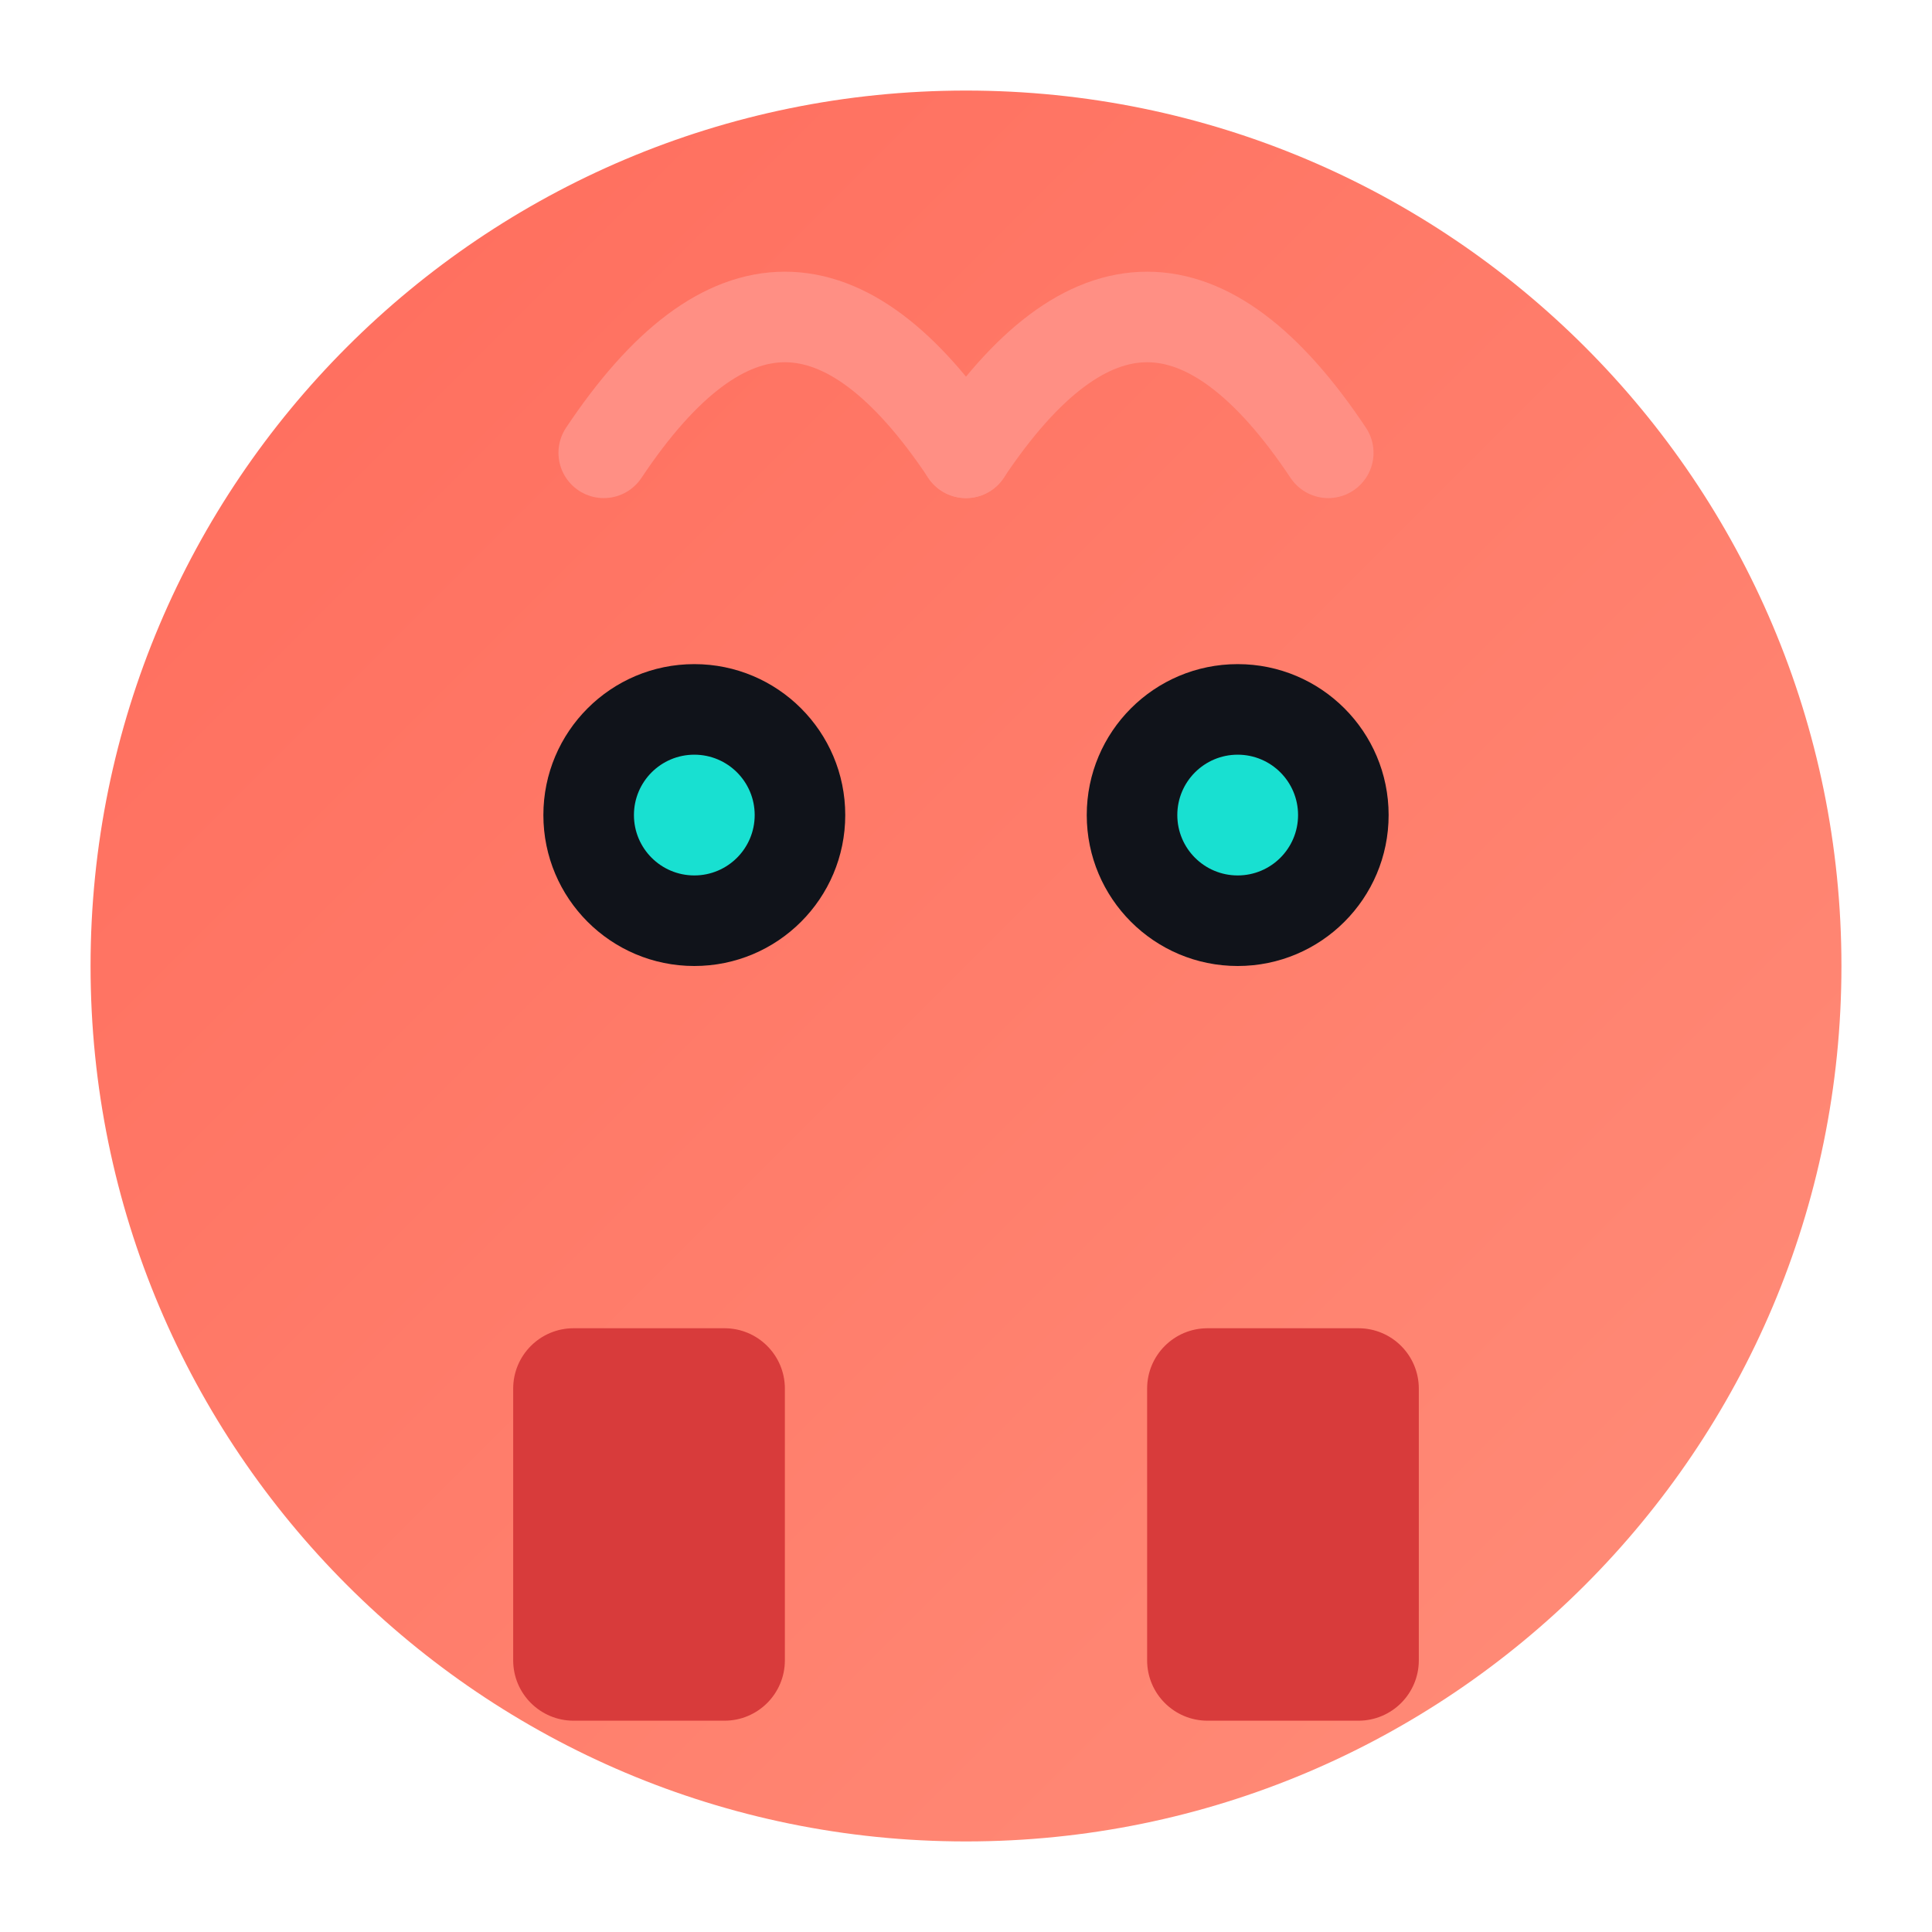
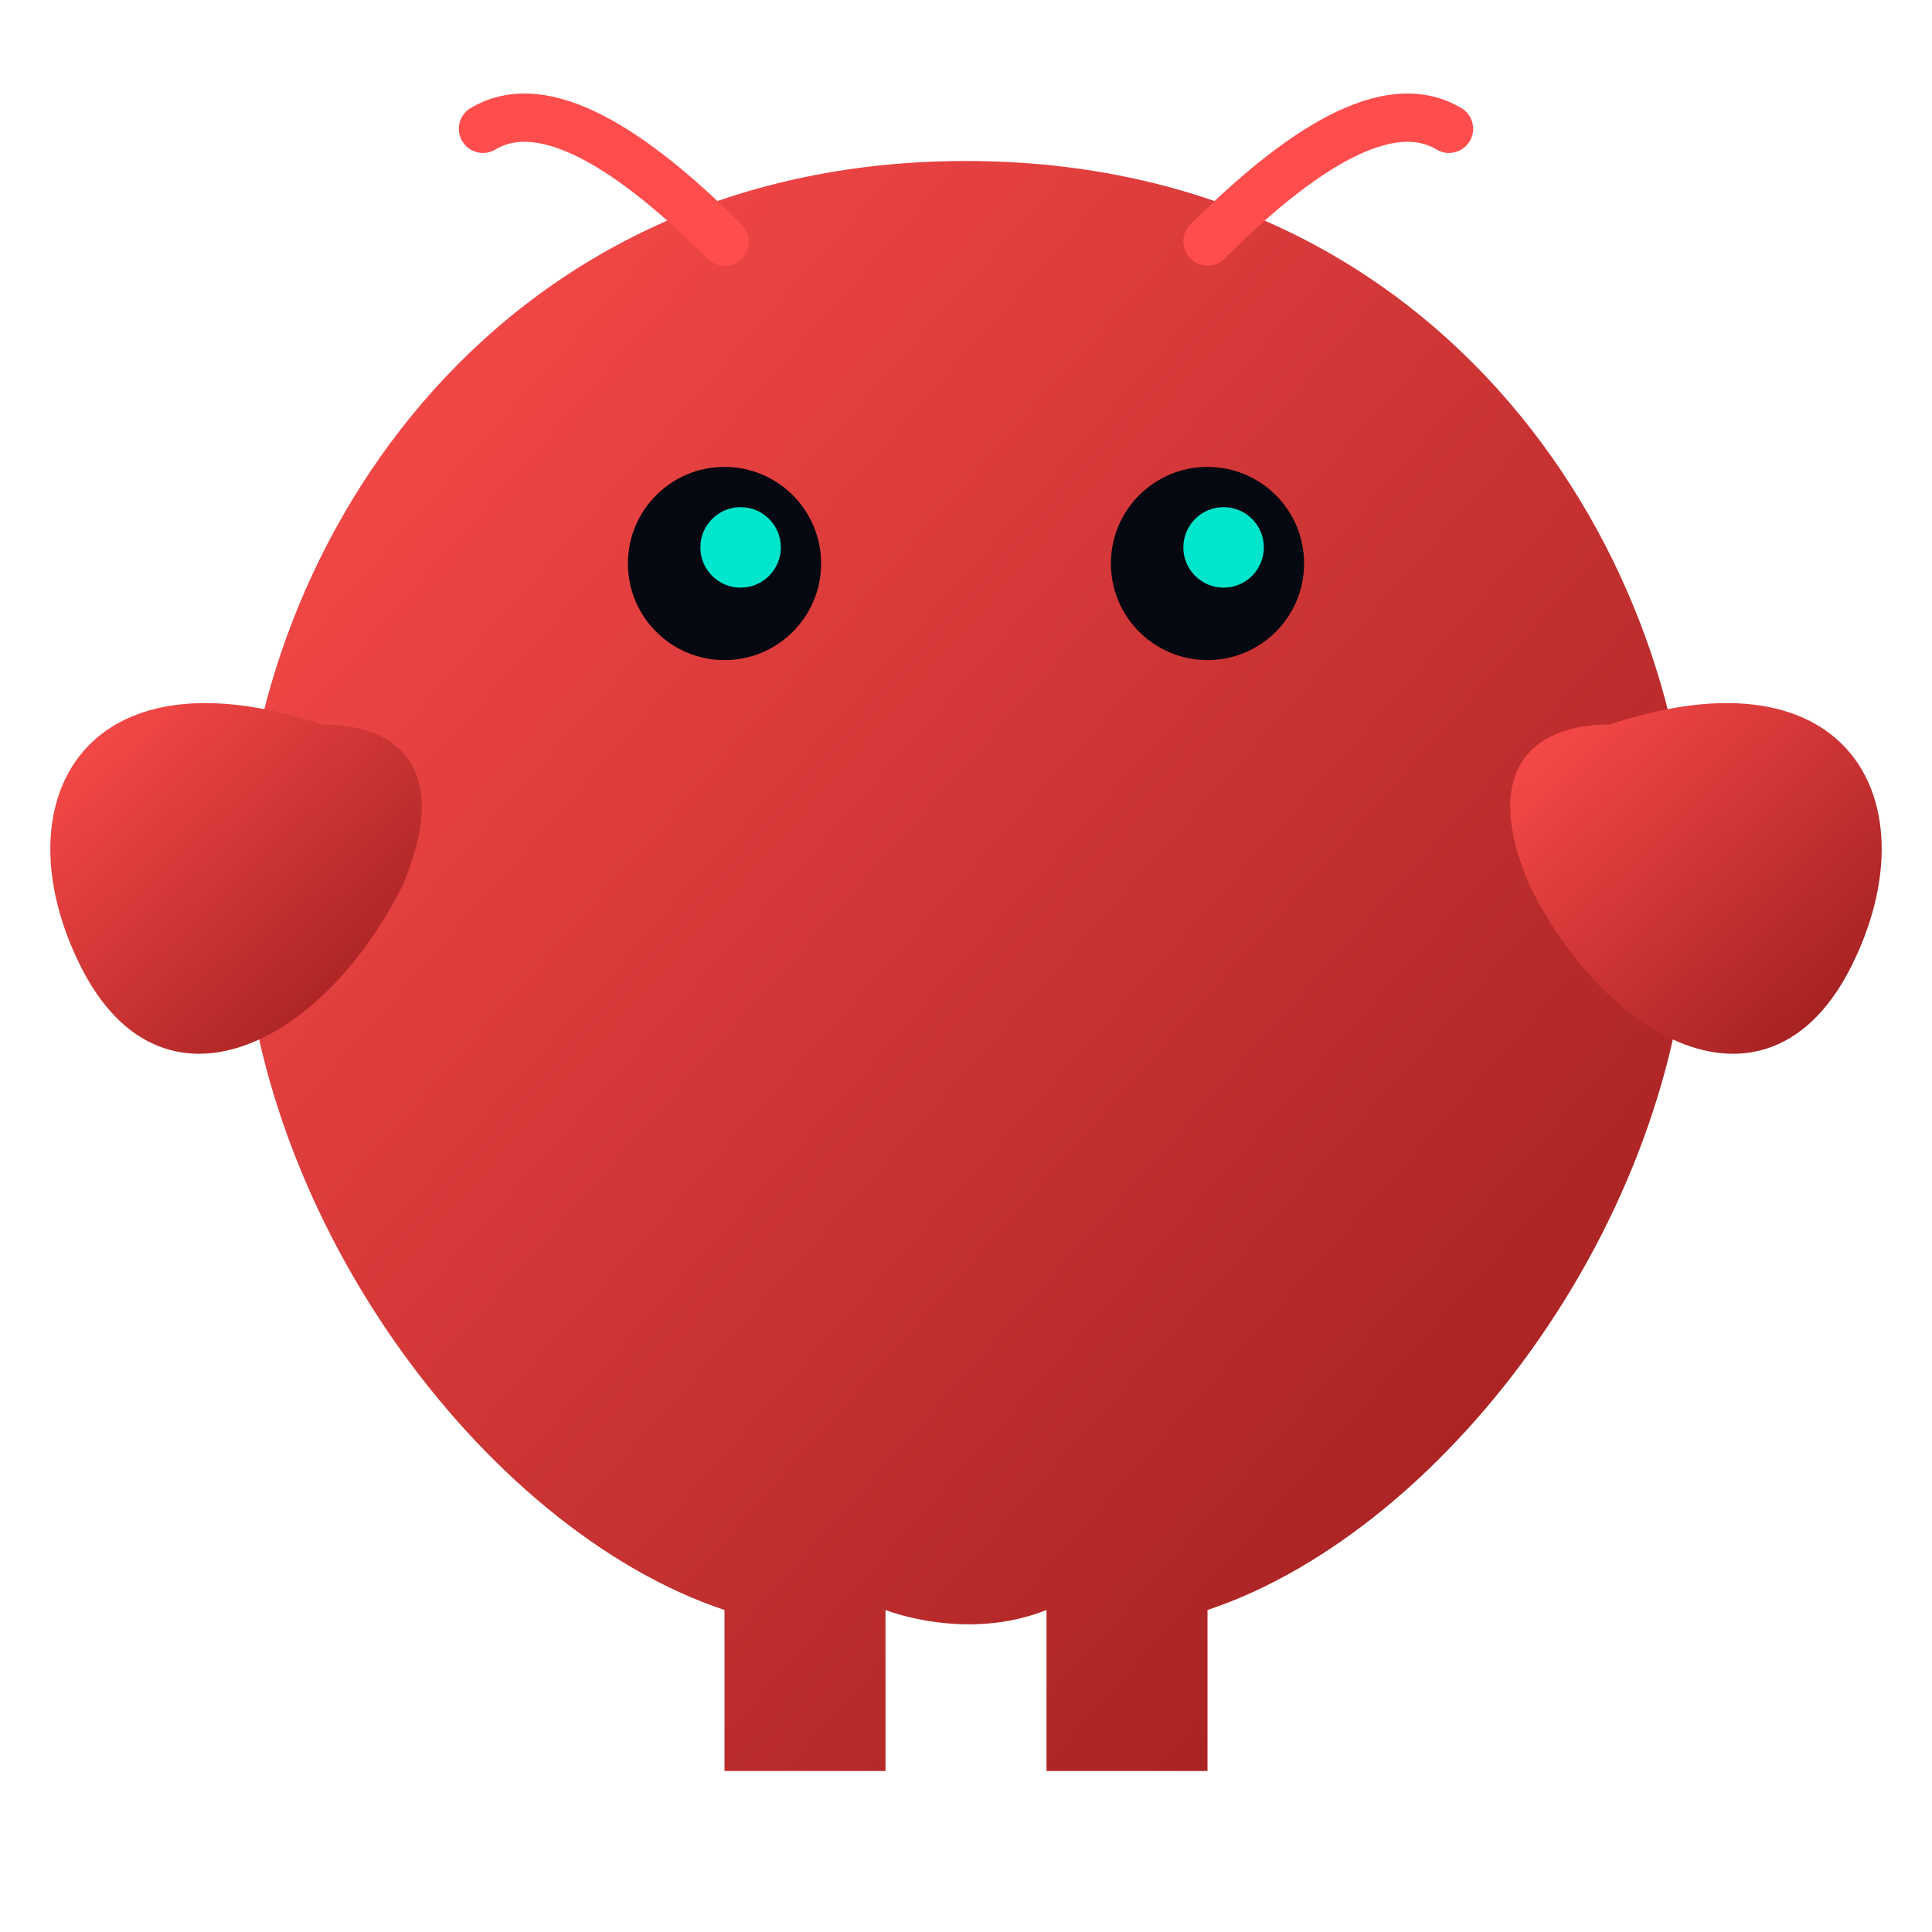
- <svg xmlns="http://www.w3.org/2000/svg" viewBox="0 0 128 128" fill="none">
+ <svg xmlns="http://www.w3.org/2000/svg" viewBox="0 0 120 120" fill="none">
  <defs>
-     <linearGradient id="g" x1="0" y1="0" x2="1" y2="1">
-       <stop offset="0" stop-color="#ff6b5b" />
-       <stop offset="1" stop-color="#ff8e7a" />
+     <linearGradient id="lobster-gradient" x1="0%" y1="0%" x2="100%" y2="100%">
+       <stop offset="0%" stop-color="#ff4d4d" />
+       <stop offset="100%" stop-color="#991b1b" />
    </linearGradient>
  </defs>
-   <circle cx="64" cy="64" r="58" fill="url(#g)" />
-   <circle cx="46" cy="54" r="10" fill="#10131a" />
-   <circle cx="82" cy="54" r="10" fill="#10131a" />
-   <circle cx="46" cy="54" r="4" fill="#18e0d1" />
-   <circle cx="82" cy="54" r="4" fill="#18e0d1" />
-   <rect x="34" y="88" width="18" height="26" rx="4" fill="#d83b3b" />
-   <rect x="76" y="88" width="18" height="26" rx="4" fill="#d83b3b" />
-   <path d="M40 30c8-12 16-12 24 0" stroke="#ff8f84" stroke-width="6" stroke-linecap="round" />
-   <path d="M88 30c-8-12-16-12-24 0" stroke="#ff8f84" stroke-width="6" stroke-linecap="round" />
+   <path d="M60 10 C30 10 15 35 15 55 C15 75 30 95 45 100 L45 110 L55 110 L55 100 C55 100 60 102 65 100 L65 110 L75 110 L75 100 C90 95 105 75 105 55 C105 35 90 10 60 10Z" fill="url(#lobster-gradient)" />
+   <path d="M20 45 C5 40 0 50 5 60 C10 70 20 65 25 55 C28 48 25 45 20 45Z" fill="url(#lobster-gradient)" />
+   <path d="M100 45 C115 40 120 50 115 60 C110 70 100 65 95 55 C92 48 95 45 100 45Z" fill="url(#lobster-gradient)" />
+   <path d="M45 15 Q35 5 30 8" stroke="#ff4d4d" stroke-width="3" stroke-linecap="round" />
+   <path d="M75 15 Q85 5 90 8" stroke="#ff4d4d" stroke-width="3" stroke-linecap="round" />
+   <circle cx="45" cy="35" r="6" fill="#050810" />
+   <circle cx="75" cy="35" r="6" fill="#050810" />
+   <circle cx="46" cy="34" r="2.5" fill="#00e5cc" />
+   <circle cx="76" cy="34" r="2.5" fill="#00e5cc" />
</svg>
